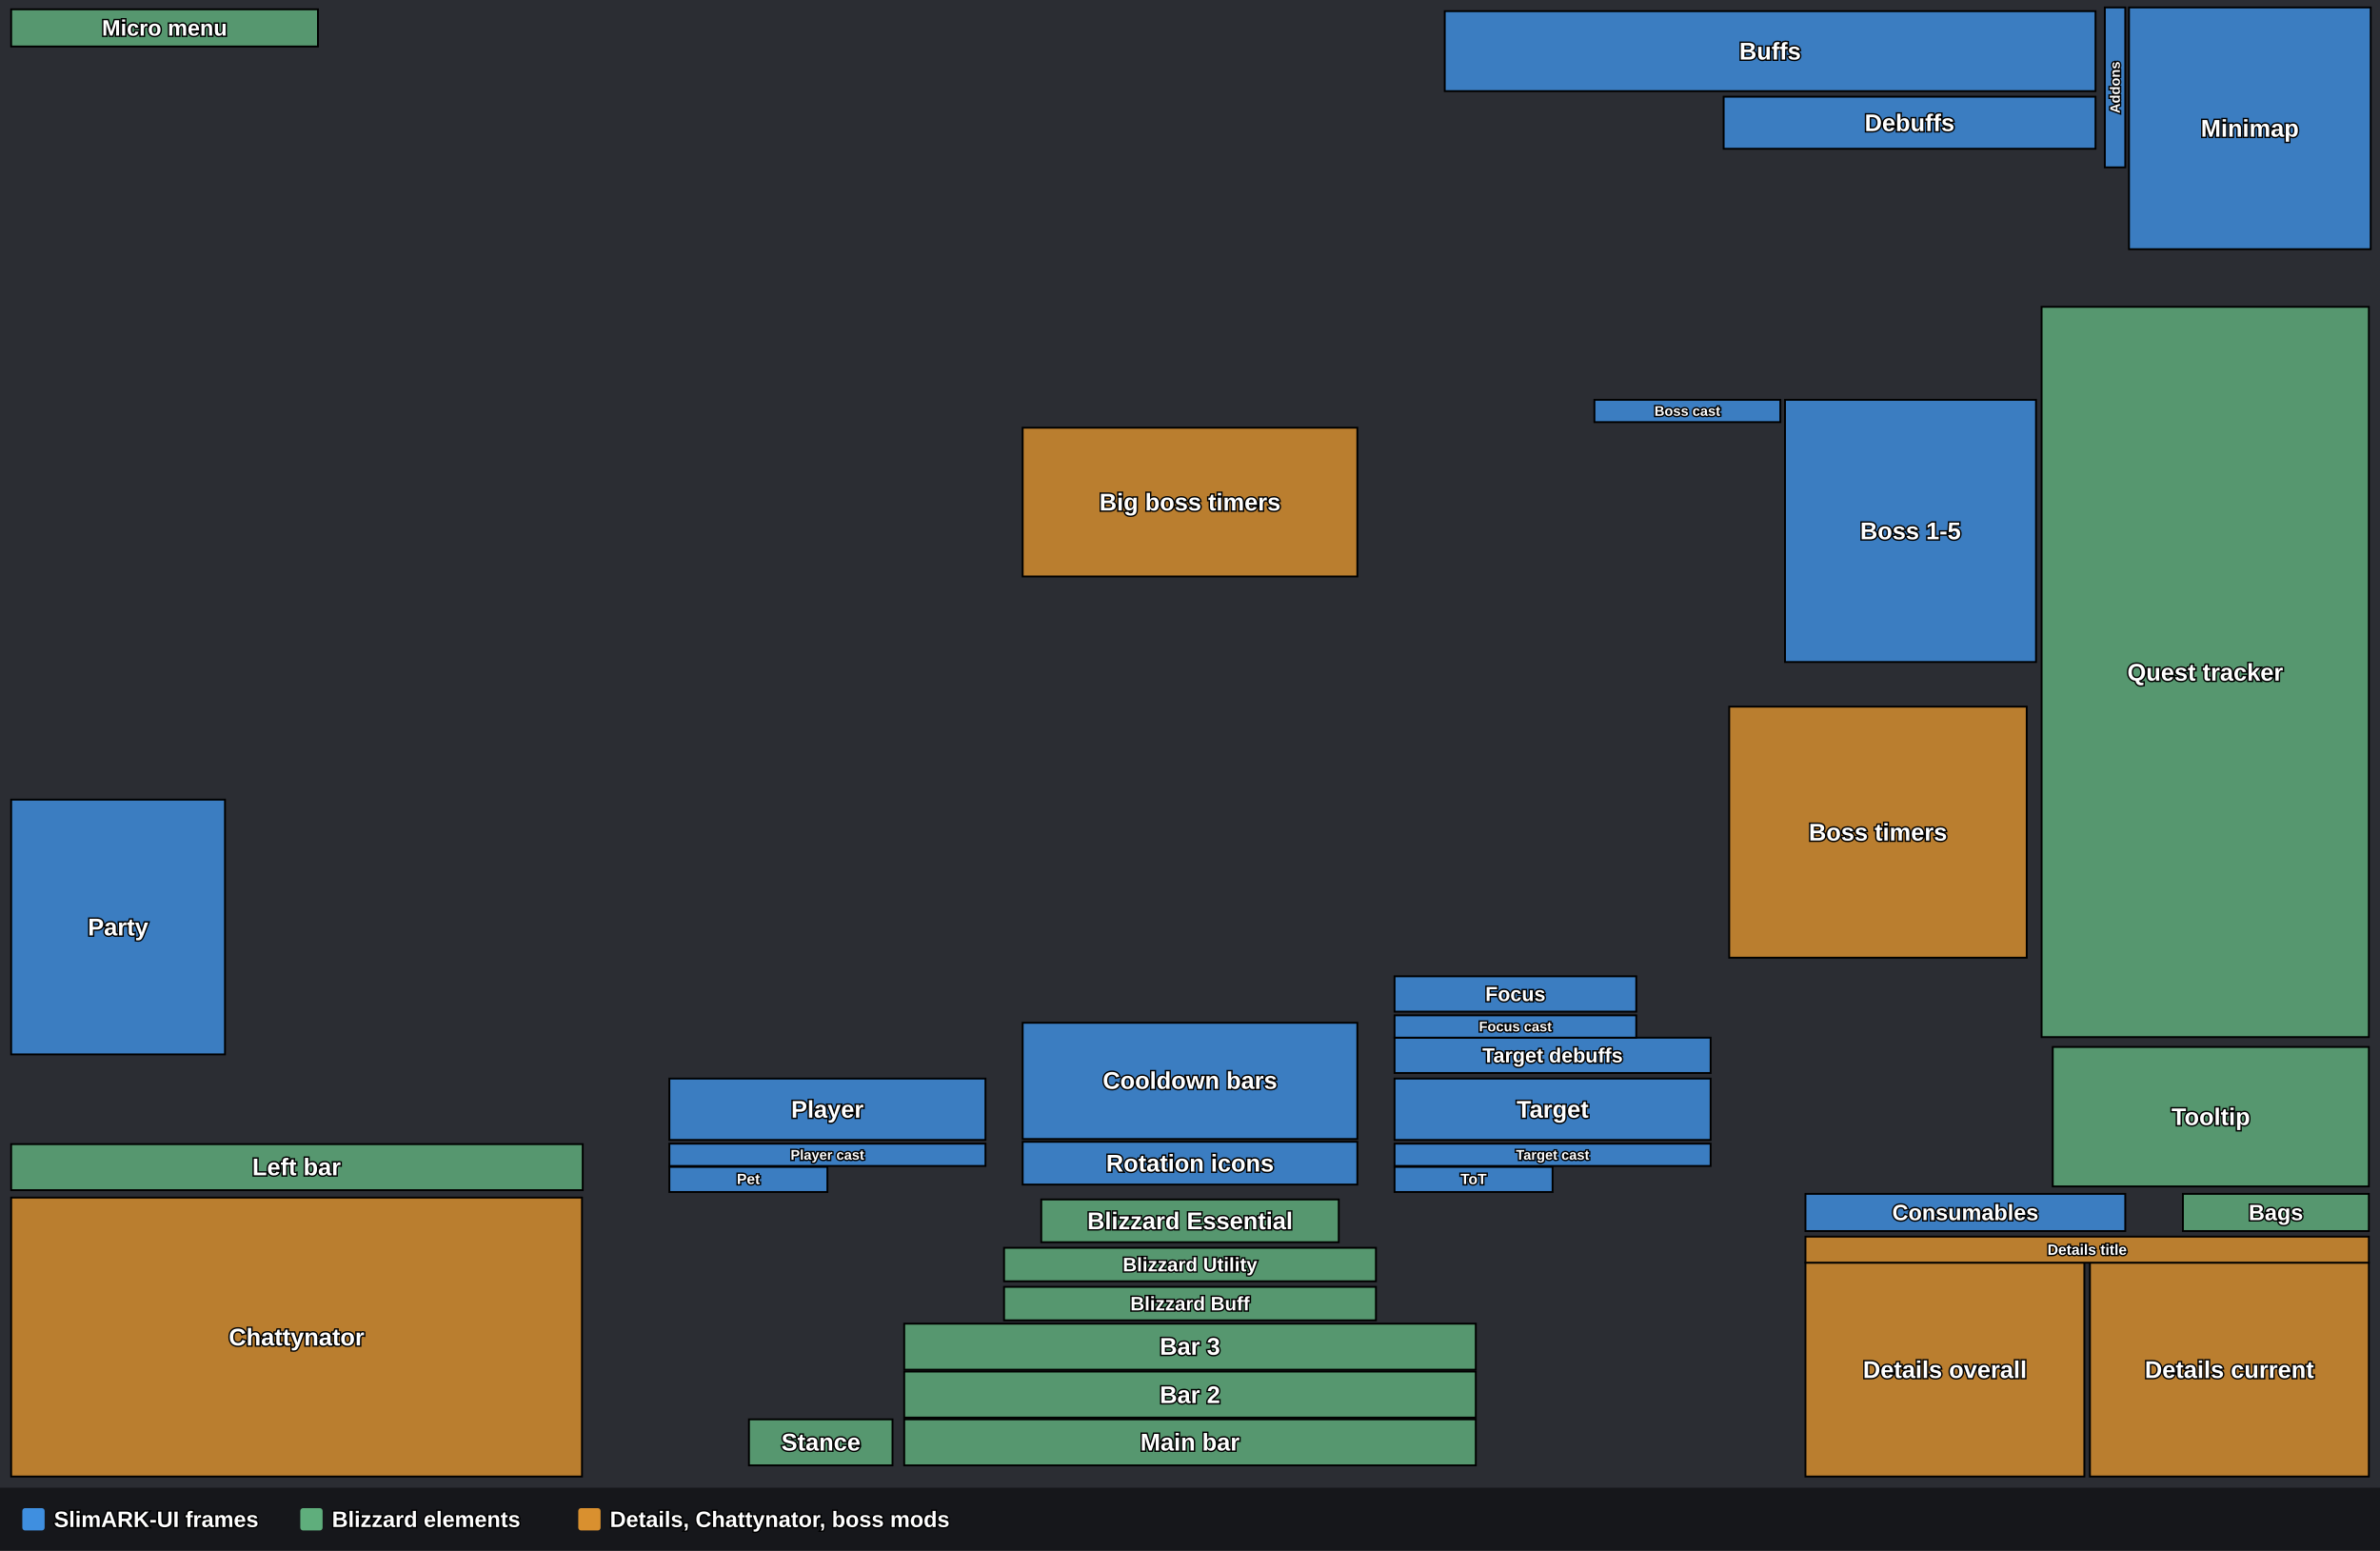
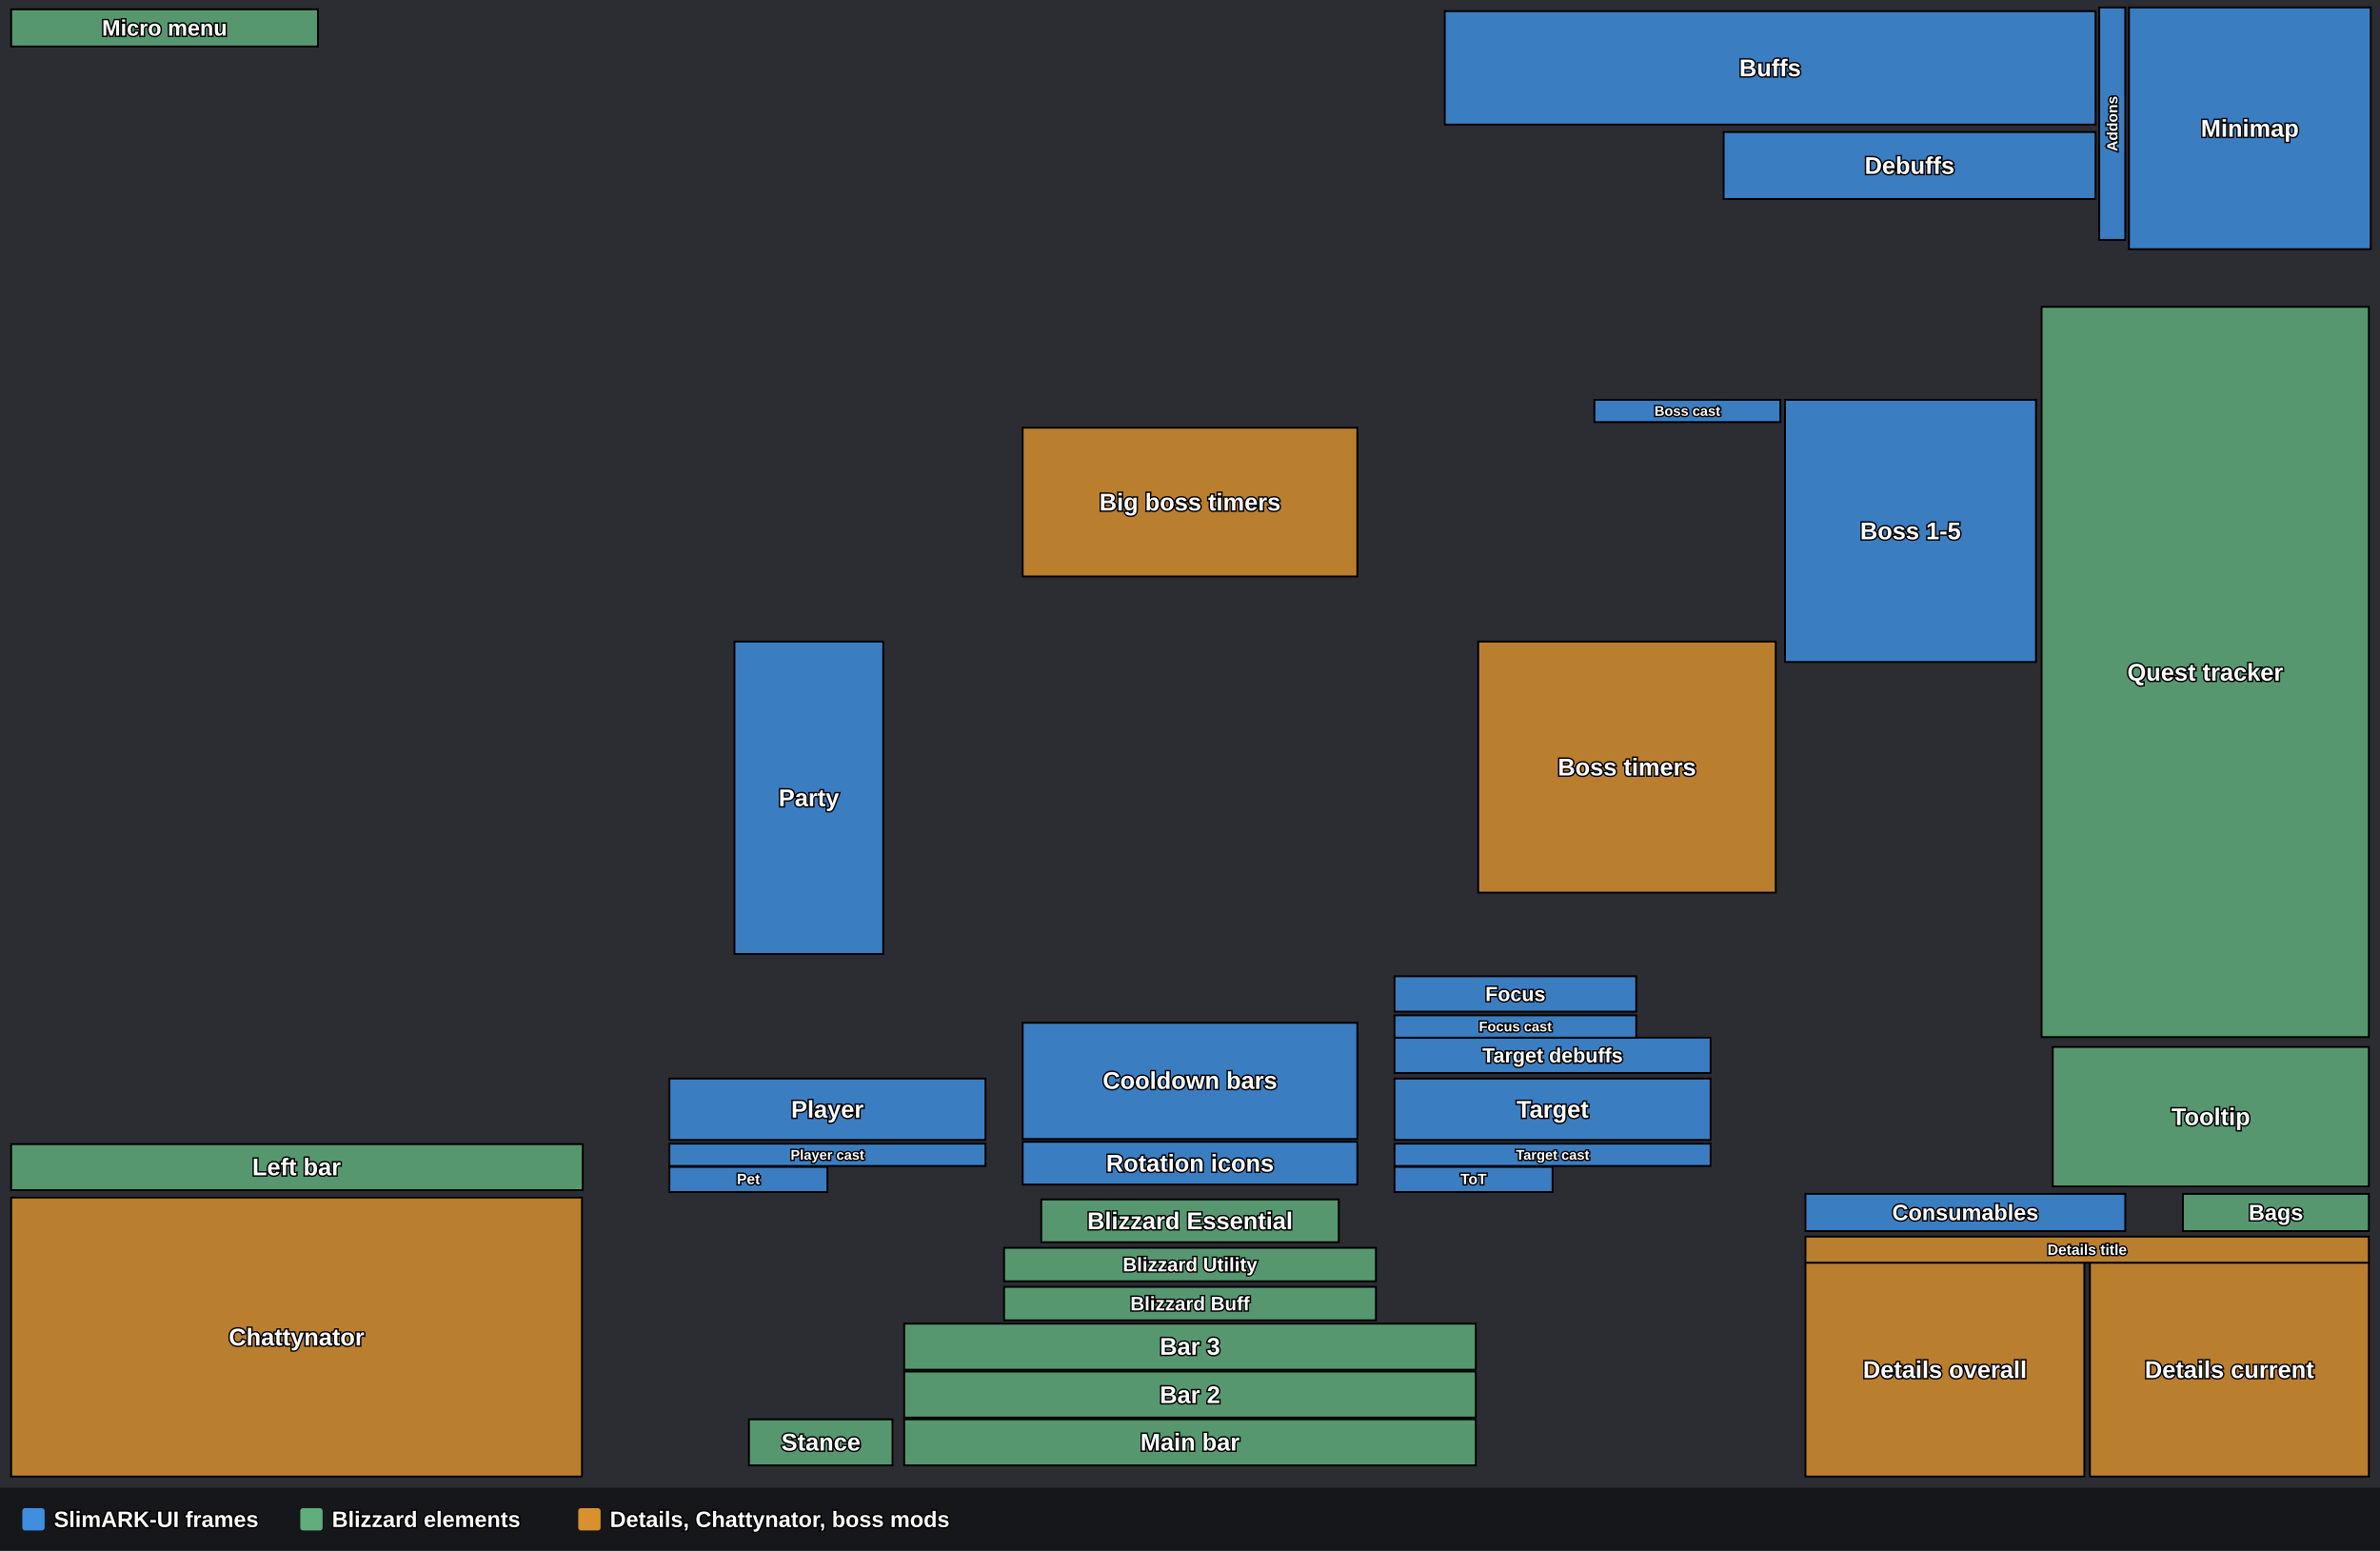
<svg xmlns="http://www.w3.org/2000/svg" viewBox="0 0 2560 1668" role="img" aria-label="DPS and tank layout">
  <style>text{fill:#fff;text-anchor:middle;dominant-baseline:central;font-family:Arial,Helvetica,sans-serif;font-weight:700;paint-order:stroke;stroke:#000;stroke-width:3px}</style>
  <rect width="2560" height="1668" fill="#16171b" />
  <rect width="2560" height="1600" fill="#2b2d33" />
  <rect x="720.0" y="1160.0" width="340.0" height="66.0" fill="#3f8fe0" fill-opacity=".82" stroke="#000" stroke-width="2" />
  <text x="890" y="1193" font-size="26">Player</text>
  <rect x="720.0" y="1230.0" width="340.0" height="24.0" fill="#3f8fe0" fill-opacity=".82" stroke="#000" stroke-width="2" />
  <text x="890" y="1242" font-size="15">Player cast</text>
  <rect x="1500.0" y="1160.0" width="340.0" height="66.0" fill="#3f8fe0" fill-opacity=".82" stroke="#000" stroke-width="2" />
  <text x="1670" y="1193" font-size="26">Target</text>
  <rect x="1500.0" y="1230.0" width="340.0" height="24.0" fill="#3f8fe0" fill-opacity=".82" stroke="#000" stroke-width="2" />
  <text x="1670" y="1242" font-size="15">Target cast</text>
  <rect x="720.0" y="1255.0" width="170.0" height="27.0" fill="#3f8fe0" fill-opacity=".82" stroke="#000" stroke-width="2" />
  <text x="805" y="1268" font-size="16">Pet</text>
  <rect x="1500.0" y="1255.0" width="170.0" height="27.0" fill="#3f8fe0" fill-opacity=".82" stroke="#000" stroke-width="2" />
  <text x="1585" y="1268" font-size="16">ToT</text>
  <rect x="1500.0" y="1116.0" width="340.0" height="38.0" fill="#3f8fe0" fill-opacity=".82" stroke="#000" stroke-width="2" />
  <text x="1670" y="1135" font-size="22">Target debuffs</text>
  <rect x="1500.0" y="1050.0" width="260.0" height="38.0" fill="#3f8fe0" fill-opacity=".82" stroke="#000" stroke-width="2" />
  <text x="1630" y="1069" font-size="22">Focus</text>
  <rect x="1500.0" y="1092.0" width="260.0" height="24.0" fill="#3f8fe0" fill-opacity=".82" stroke="#000" stroke-width="2" />
  <text x="1630" y="1104" font-size="15">Focus cast</text>
  <rect x="1920.0" y="430.0" width="270.0" height="282.0" fill="#3f8fe0" fill-opacity=".82" stroke="#000" stroke-width="2" />
  <text x="2055" y="571" font-size="26">Boss 1-5</text>
  <rect x="1715.0" y="430.0" width="200.0" height="24.0" fill="#3f8fe0" fill-opacity=".82" stroke="#000" stroke-width="2" />
  <text x="1815" y="442" font-size="15">Boss cast</text>
-   <rect x="12.0" y="860.0" width="230.0" height="274.0" fill="#3f8fe0" fill-opacity=".82" stroke="#000" stroke-width="2" />
-   <text x="127" y="997" font-size="26">Party</text>
+   <rect x="790.0" y="690.0" width="160.0" height="336.0" fill="#3f8fe0" fill-opacity=".82" stroke="#000" stroke-width="2" />
+   <text x="870" y="858" font-size="26">Party</text>
  <rect x="1100.0" y="1100.0" width="360.0" height="125.0" fill="#3f8fe0" fill-opacity=".82" stroke="#000" stroke-width="2" />
  <text x="1280" y="1162" font-size="26">Cooldown bars</text>
  <rect x="1100.0" y="1228.0" width="360.0" height="46.0" fill="#3f8fe0" fill-opacity=".82" stroke="#000" stroke-width="2" />
  <text x="1280" y="1251" font-size="26">Rotation icons</text>
-   <rect x="1554.0" y="12.0" width="700.0" height="86.0" fill="#3f8fe0" fill-opacity=".82" stroke="#000" stroke-width="2" />
-   <text x="1904" y="55" font-size="26">Buffs</text>
-   <rect x="1854.0" y="104.0" width="400.0" height="56.0" fill="#3f8fe0" fill-opacity=".82" stroke="#000" stroke-width="2" />
-   <text x="2054" y="132" font-size="26">Debuffs</text>
+   <rect x="1554.0" y="12.0" width="700.0" height="122.0" fill="#3f8fe0" fill-opacity=".82" stroke="#000" stroke-width="2" />
+   <text x="1904" y="73" font-size="26">Buffs</text>
+   <rect x="1854.0" y="142.0" width="400.0" height="72.0" fill="#3f8fe0" fill-opacity=".82" stroke="#000" stroke-width="2" />
+   <text x="2054" y="178" font-size="26">Debuffs</text>
  <rect x="2290.0" y="8.0" width="260.0" height="260.0" fill="#3f8fe0" fill-opacity=".82" stroke="#000" stroke-width="2" />
  <text x="2420" y="138" font-size="26">Minimap</text>
-   <rect x="2264.0" y="8.0" width="22.0" height="172.0" fill="#3f8fe0" fill-opacity=".82" stroke="#000" stroke-width="2" />
-   <text x="2275" y="94" font-size="15" transform="rotate(-90 2275 94)">Addons</text>
+   <rect x="2258.0" y="8.0" width="28.0" height="250.0" fill="#3f8fe0" fill-opacity=".82" stroke="#000" stroke-width="2" />
+   <text x="2272" y="133" font-size="16" transform="rotate(-90 2272 133)">Addons</text>
  <rect x="1942.0" y="1284.0" width="344.0" height="40.0" fill="#3f8fe0" fill-opacity=".82" stroke="#000" stroke-width="2" />
  <text x="2114" y="1304" font-size="24">Consumables</text>
  <rect x="1942.0" y="1358.0" width="300.0" height="230.0" fill="#d9902f" fill-opacity=".82" stroke="#000" stroke-width="2" />
  <text x="2092" y="1473" font-size="26">Details overall</text>
  <rect x="2248.0" y="1358.0" width="300.0" height="230.0" fill="#d9902f" fill-opacity=".82" stroke="#000" stroke-width="2" />
  <text x="2398" y="1473" font-size="26">Details current</text>
  <rect x="12.0" y="1288.0" width="614.0" height="300.0" fill="#d9902f" fill-opacity=".82" stroke="#000" stroke-width="2" />
  <text x="319" y="1438" font-size="26">Chattynator</text>
-   <rect x="1860.0" y="760.0" width="320.0" height="270.0" fill="#d9902f" fill-opacity=".82" stroke="#000" stroke-width="2" />
-   <text x="2020" y="895" font-size="26">Boss timers</text>
+   <rect x="1590.0" y="690.0" width="320.0" height="270.0" fill="#d9902f" fill-opacity=".82" stroke="#000" stroke-width="2" />
+   <text x="1750" y="825" font-size="26">Boss timers</text>
  <rect x="1100.0" y="460.0" width="360.0" height="160.0" fill="#d9902f" fill-opacity=".82" stroke="#000" stroke-width="2" />
  <text x="1280" y="540" font-size="26">Big boss timers</text>
  <rect x="972.6" y="1526.5" width="614.8" height="49.5" fill="#5fae7c" fill-opacity=".82" stroke="#000" stroke-width="2" />
  <text x="1280" y="1551" font-size="26">Main bar</text>
  <rect x="972.6" y="1475.1" width="614.8" height="49.5" fill="#5fae7c" fill-opacity=".82" stroke="#000" stroke-width="2" />
  <text x="1280" y="1500" font-size="26">Bar 2</text>
  <rect x="972.6" y="1423.6" width="614.8" height="49.5" fill="#5fae7c" fill-opacity=".82" stroke="#000" stroke-width="2" />
  <text x="1280" y="1448" font-size="26">Bar 3</text>
  <rect x="12.0" y="1230.5" width="614.8" height="49.5" fill="#5fae7c" fill-opacity=".82" stroke="#000" stroke-width="2" />
  <text x="319" y="1255" font-size="26">Left bar</text>
  <rect x="805.6" y="1526.5" width="154.4" height="49.5" fill="#5fae7c" fill-opacity=".82" stroke="#000" stroke-width="2" />
  <text x="883" y="1551" font-size="26">Stance</text>
  <rect x="2348.0" y="1284.0" width="200.0" height="40.0" fill="#5fae7c" fill-opacity=".82" stroke="#000" stroke-width="2" />
  <text x="2448" y="1304" font-size="24">Bags</text>
  <rect x="2208.0" y="1126.0" width="340.0" height="150.0" fill="#5fae7c" fill-opacity=".82" stroke="#000" stroke-width="2" />
  <text x="2378" y="1201" font-size="26">Tooltip</text>
  <rect x="2196.0" y="330.0" width="352.0" height="785.4" fill="#5fae7c" fill-opacity=".82" stroke="#000" stroke-width="2" />
  <text x="2372" y="723" font-size="26">Quest tracker</text>
  <rect x="12.0" y="10.0" width="330.0" height="40.0" fill="#5fae7c" fill-opacity=".82" stroke="#000" stroke-width="2" />
  <text x="177" y="30" font-size="24">Micro menu</text>
  <rect x="1120.0" y="1290.0" width="320.0" height="46.0" fill="#5fae7c" fill-opacity=".82" stroke="#000" stroke-width="2" />
  <text x="1280" y="1313" font-size="26">Blizzard Essential</text>
  <rect x="1080.0" y="1342.0" width="400.0" height="36.0" fill="#5fae7c" fill-opacity=".82" stroke="#000" stroke-width="2" />
  <text x="1280" y="1360" font-size="21">Blizzard Utility</text>
  <rect x="1080.0" y="1384.0" width="400.0" height="36.0" fill="#5fae7c" fill-opacity=".82" stroke="#000" stroke-width="2" />
  <text x="1280" y="1402" font-size="21">Blizzard Buff</text>
  <rect x="1942.0" y="1330.0" width="606.0" height="28.0" fill="#d9902f" fill-opacity=".82" stroke="#000" stroke-width="2" />
  <text x="2245" y="1344" font-size="16">Details title</text>
  <rect x="24" y="1622" width="24" height="24" rx="3" fill="#3f8fe0" />
  <text x="58" y="1634" font-size="24" style="text-anchor:start">SlimARK-UI frames</text>
  <rect x="323" y="1622" width="24" height="24" rx="3" fill="#5fae7c" />
  <text x="357" y="1634" font-size="24" style="text-anchor:start">Blizzard elements</text>
  <rect x="622" y="1622" width="24" height="24" rx="3" fill="#d9902f" />
  <text x="656" y="1634" font-size="24" style="text-anchor:start">Details, Chattynator, boss mods</text>
</svg>
